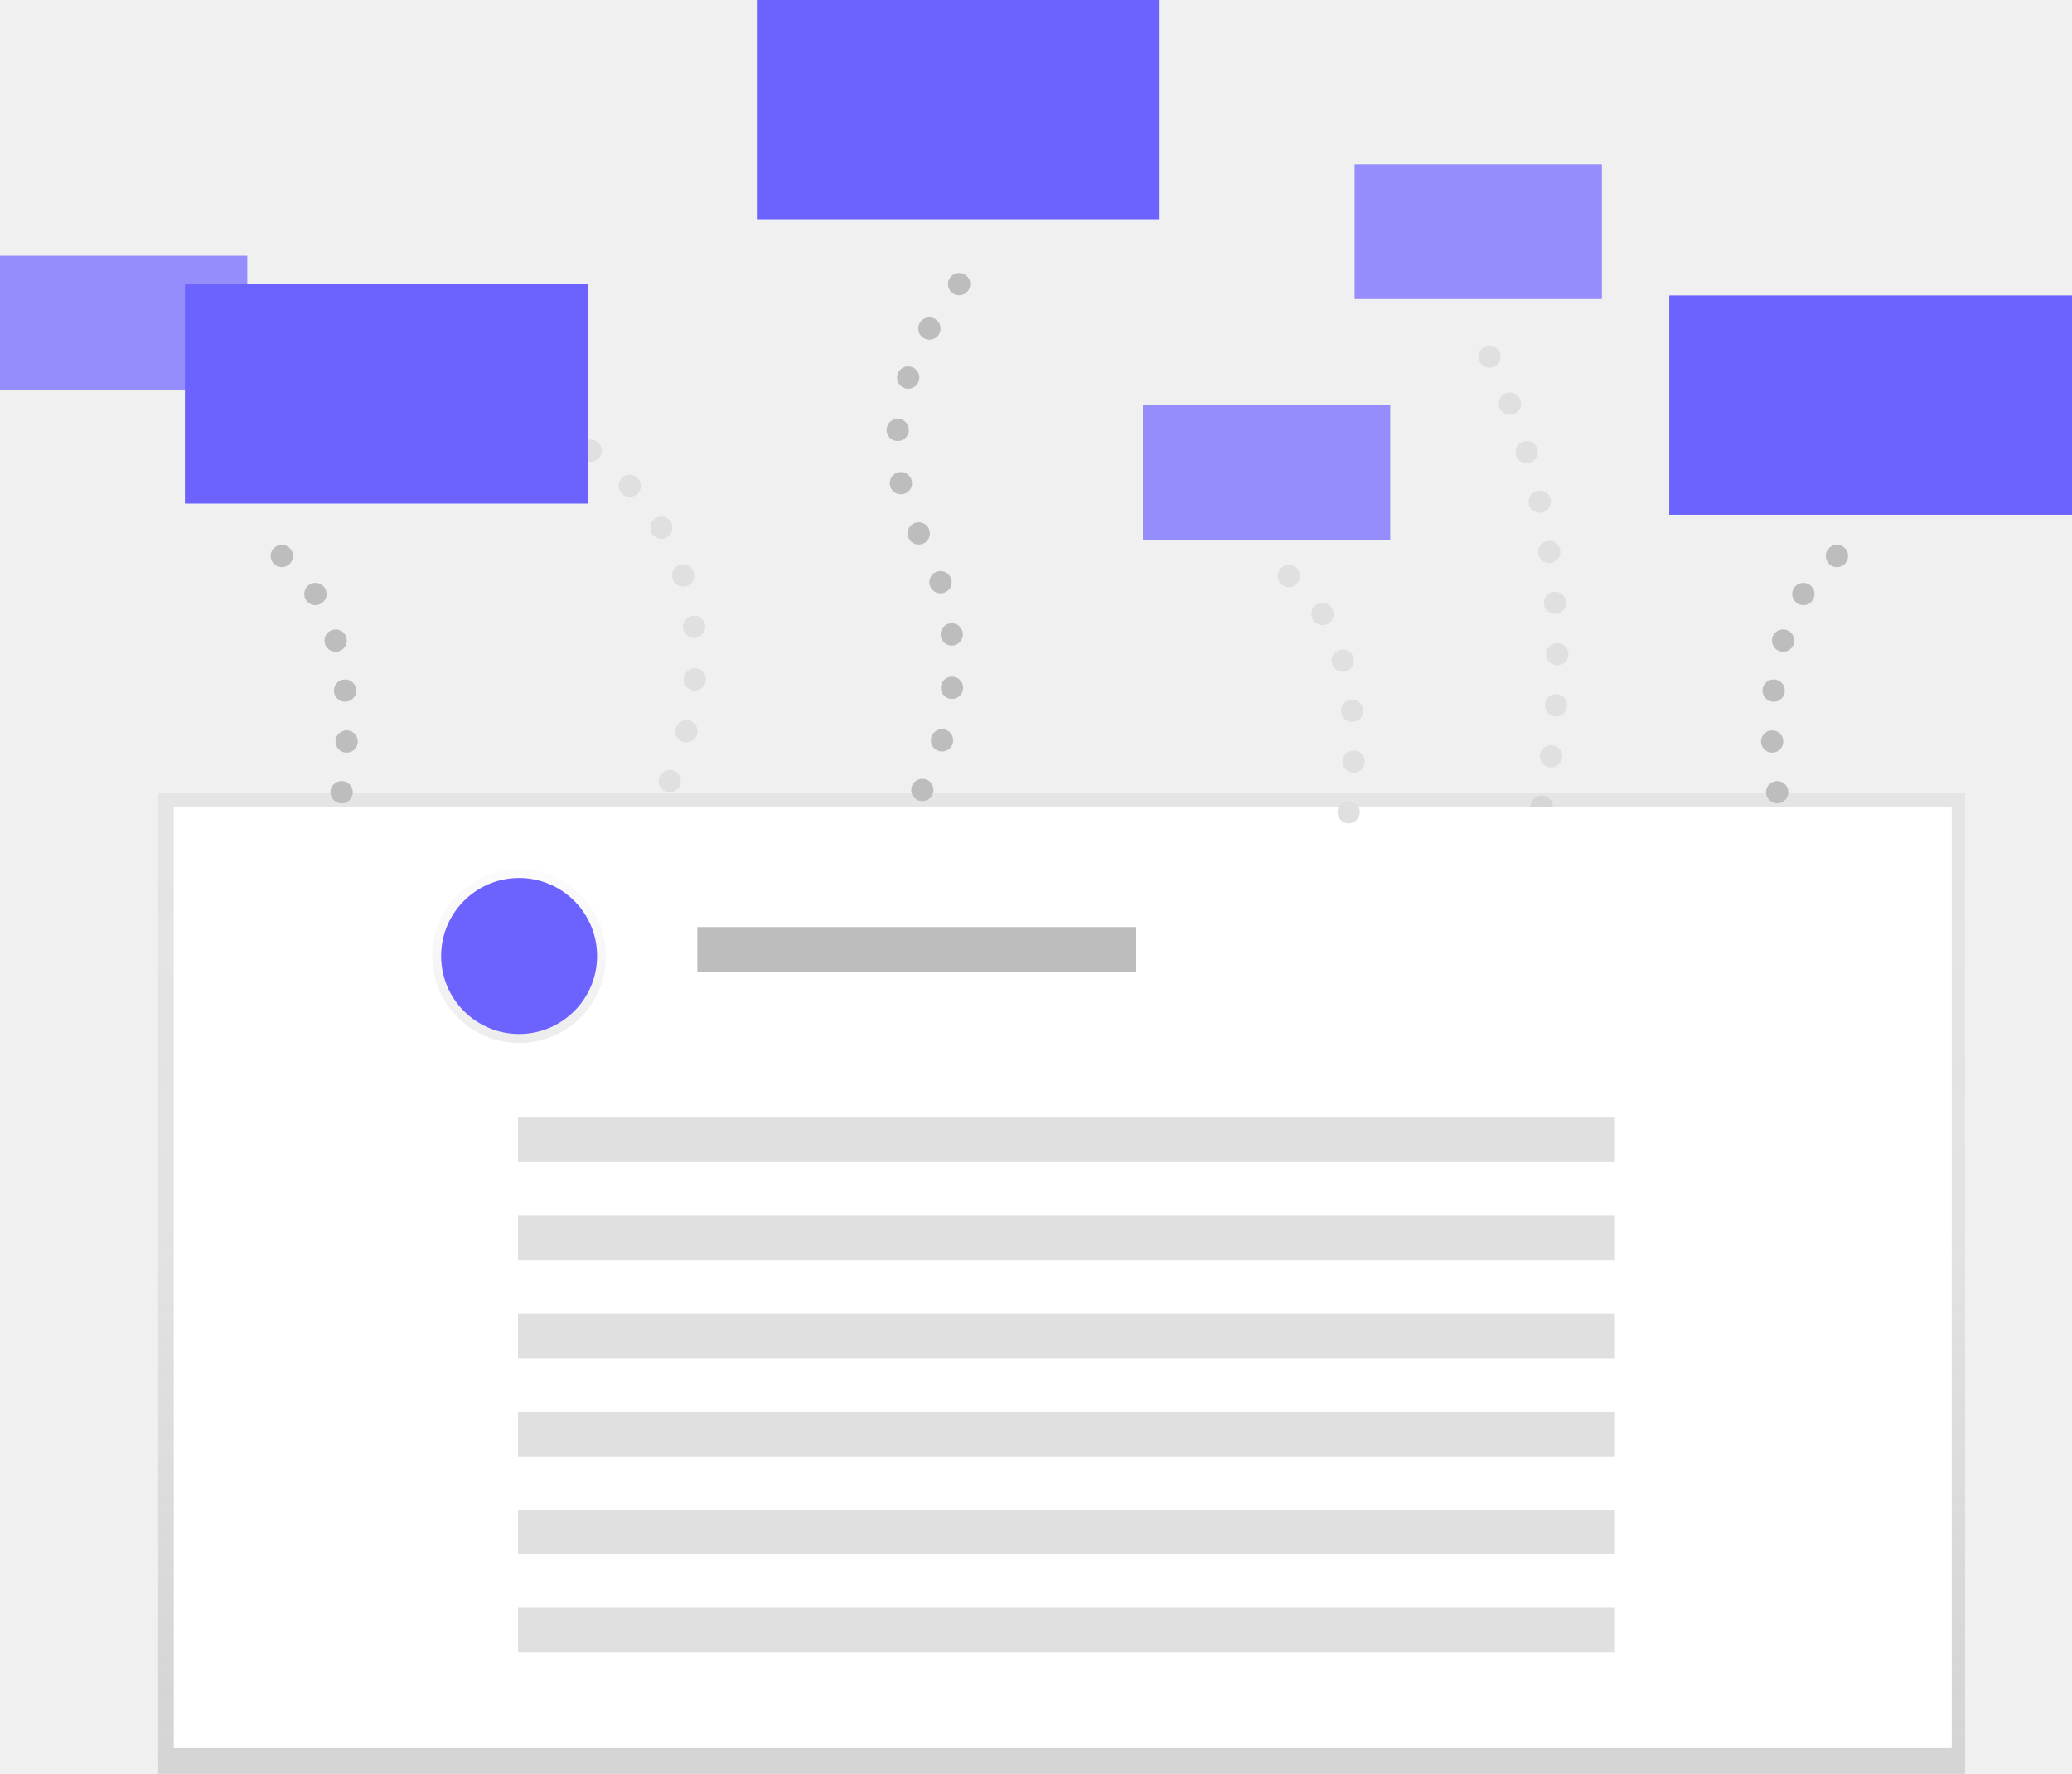
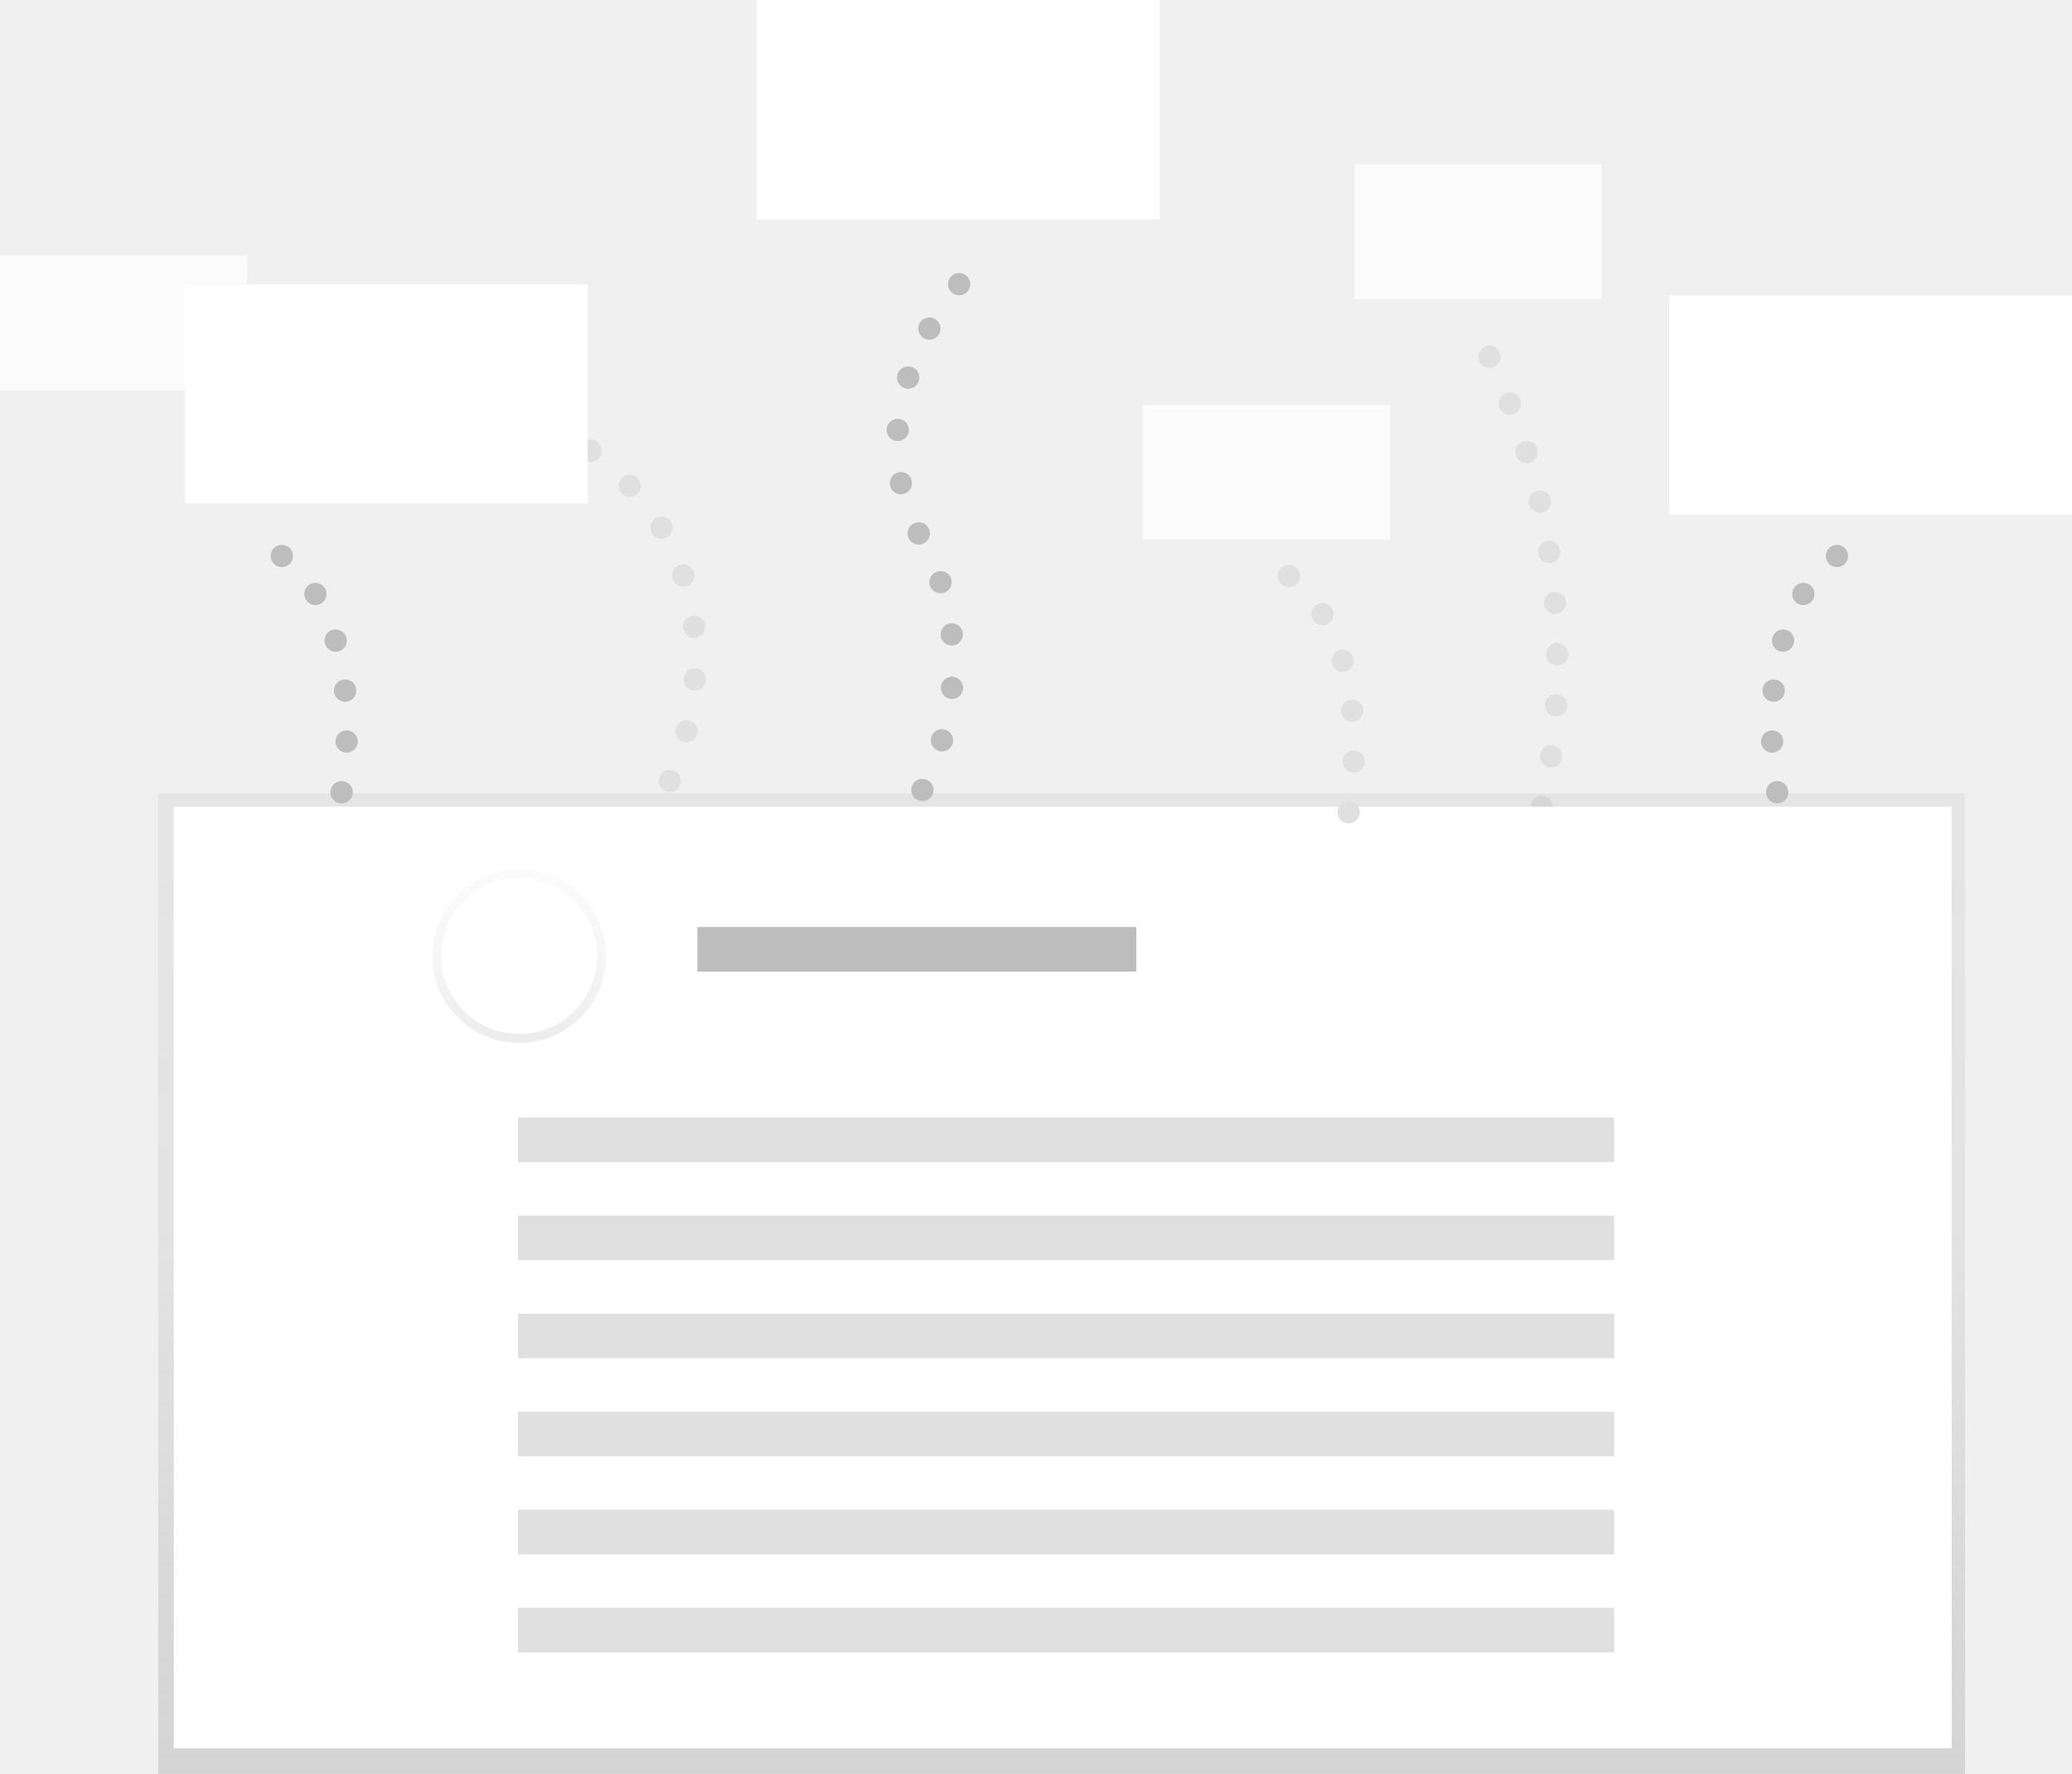
<svg xmlns="http://www.w3.org/2000/svg" id="e55d10ab-9d70-435f-9096-155c89cbb824" data-name="Layer 1" width="930" height="796" viewBox="0 0 930 796">
  <defs>
    <linearGradient id="c2d4657d-812e-4d49-9faf-a52e325dd45c" x1="476.5" y1="796" x2="476.5" y2="356" gradientUnits="userSpaceOnUse">
      <stop offset="0" stop-color="gray" stop-opacity="0.25" />
      <stop offset="0.54" stop-color="gray" stop-opacity="0.12" />
      <stop offset="1" stop-color="gray" stop-opacity="0.1" />
    </linearGradient>
    <linearGradient id="c3547cc4-a187-4ba4-ab1a-9d4c07935ee4" x1="233" y1="468" x2="233" y2="390" gradientUnits="userSpaceOnUse">
      <stop offset="0" stop-color="#b3b3b3" stop-opacity="0.25" />
      <stop offset="0.54" stop-color="#b3b3b3" stop-opacity="0.1" />
      <stop offset="1" stop-color="#b3b3b3" stop-opacity="0.05" />
    </linearGradient>
  </defs>
  <path d="M827,414s28-104-28-211" transform="translate(-135 -52)" fill="none" stroke="#e0e0e0" stroke-linecap="round" stroke-linejoin="round" stroke-width="10" stroke-dasharray="0 23" />
  <line x1="300.59" y1="350.5" x2="300.59" y2="350.5" fill="none" stroke="#e0e0e0" stroke-linecap="round" stroke-linejoin="round" stroke-width="10" />
  <path d="M443.1,380.14c9.88-40.36,12.83-124.5-117.66-160.22" transform="translate(-135 -52)" fill="none" stroke="#e0e0e0" stroke-linecap="round" stroke-linejoin="round" stroke-width="10" stroke-dasharray="0 23.61" />
  <line x1="179" y1="165" x2="179" y2="165" fill="none" stroke="#e0e0e0" stroke-linecap="round" stroke-linejoin="round" stroke-width="10" />
  <rect x="71" y="356" width="811" height="440" fill="url(#c2d4657d-812e-4d49-9faf-a52e325dd45c)" />
  <rect x="78" y="362" width="798" height="422.5" fill="#fff" />
  <circle cx="233" cy="429" r="39" fill="url(#c3547cc4-a187-4ba4-ab1a-9d4c07935ee4)" />
-   <circle cx="233" cy="429" r="35" fill="#6c63ff" />
+   <circle cx="233" cy="429" r="35" fill="#ffffff" />
  <rect x="313" y="416" width="197" height="20" fill="#bdbdbd" />
  <rect x="232.5" y="545.5" width="492" height="20" fill="#e0e0e0" />
  <rect x="232.5" y="501.5" width="492" height="20" fill="#e0e0e0" />
  <rect x="232.5" y="589.5" width="492" height="20" fill="#e0e0e0" />
  <rect x="232.5" y="633.5" width="492" height="20" fill="#e0e0e0" />
  <rect x="232.5" y="677.5" width="492" height="20" fill="#e0e0e0" />
  <rect x="232.5" y="721.5" width="492" height="20" fill="#e0e0e0" />
  <line x1="153.33" y1="355.5" x2="153.33" y2="355.5" fill="none" stroke="#bdbdbd" stroke-linecap="round" stroke-linejoin="round" stroke-width="10" />
  <path d="M290.59,384.75c.76-21.62-1.88-53.94-20.78-75.41" transform="translate(-135 -52)" fill="none" stroke="#bdbdbd" stroke-linecap="round" stroke-linejoin="round" stroke-width="10" stroke-dasharray="0 22.87" />
  <line x1="126.5" y1="249.5" x2="126.5" y2="249.5" fill="none" stroke="#bdbdbd" stroke-linecap="round" stroke-linejoin="round" stroke-width="10" />
  <line x1="605.33" y1="364.5" x2="605.33" y2="364.5" fill="none" stroke="#e0e0e0" stroke-linecap="round" stroke-linejoin="round" stroke-width="10" />
  <path d="M742.59,393.75c.76-21.62-1.88-53.94-20.78-75.41" transform="translate(-135 -52)" fill="none" stroke="#e0e0e0" stroke-linecap="round" stroke-linejoin="round" stroke-width="10" stroke-dasharray="0 22.87" />
  <line x1="578.5" y1="258.5" x2="578.5" y2="258.5" fill="none" stroke="#e0e0e0" stroke-linecap="round" stroke-linejoin="round" stroke-width="10" />
  <line x1="797.67" y1="355.5" x2="797.67" y2="355.5" fill="none" stroke="#bdbdbd" stroke-linecap="round" stroke-linejoin="round" stroke-width="10" />
  <path d="M930.41,384.75c-.76-21.62,1.88-53.94,20.78-75.41" transform="translate(-135 -52)" fill="none" stroke="#bdbdbd" stroke-linecap="round" stroke-linejoin="round" stroke-width="10" stroke-dasharray="0 22.87" />
  <line x1="824.5" y1="249.5" x2="824.5" y2="249.5" fill="none" stroke="#bdbdbd" stroke-linecap="round" stroke-linejoin="round" stroke-width="10" />
-   <rect y="114.78" width="111" height="60.43" fill="#6c63ff" opacity="0.7" />
-   <rect x="608" y="73.78" width="111" height="60.43" fill="#6c63ff" opacity="0.7" />
-   <rect x="513" y="181.78" width="111" height="60.43" fill="#6c63ff" opacity="0.7" />
-   <rect x="83" y="127.58" width="180.78" height="98.41" fill="#6c63ff" />
-   <rect x="749.22" y="132.58" width="180.78" height="98.41" fill="#6c63ff" />
-   <rect x="339.71" width="180.78" height="98.41" fill="#6c63ff" />
+   <rect y="114.78" width="111" height="60.43" fill="#ffffff" opacity="0.7" />
+   <rect x="608" y="73.78" width="111" height="60.43" fill="#ffffff" opacity="0.7" />
+   <rect x="513" y="181.78" width="111" height="60.43" fill="#ffffff" opacity="0.7" />
+   <rect x="83" y="127.58" width="180.78" height="98.41" fill="#ffffff" />
+   <rect x="749.22" y="132.58" width="180.78" height="98.41" fill="#ffffff" />
+   <rect x="339.71" width="180.78" height="98.41" fill="#ffffff" />
  <line x1="414" y1="354.5" x2="414" y2="354.5" fill="none" stroke="#bdbdbd" stroke-linecap="round" stroke-linejoin="round" stroke-width="10" />
  <path d="M557.82,384.21c6.13-21.36,10.12-55.49-9.32-90.72-24-43.51-2.42-85.9,9.85-104.36" transform="translate(-135 -52)" fill="none" stroke="#bdbdbd" stroke-linecap="round" stroke-linejoin="round" stroke-width="10" stroke-dasharray="0 24.01" />
  <line x1="430.5" y1="127.5" x2="430.5" y2="127.5" fill="none" stroke="#bdbdbd" stroke-linecap="round" stroke-linejoin="round" stroke-width="10" />
</svg>
